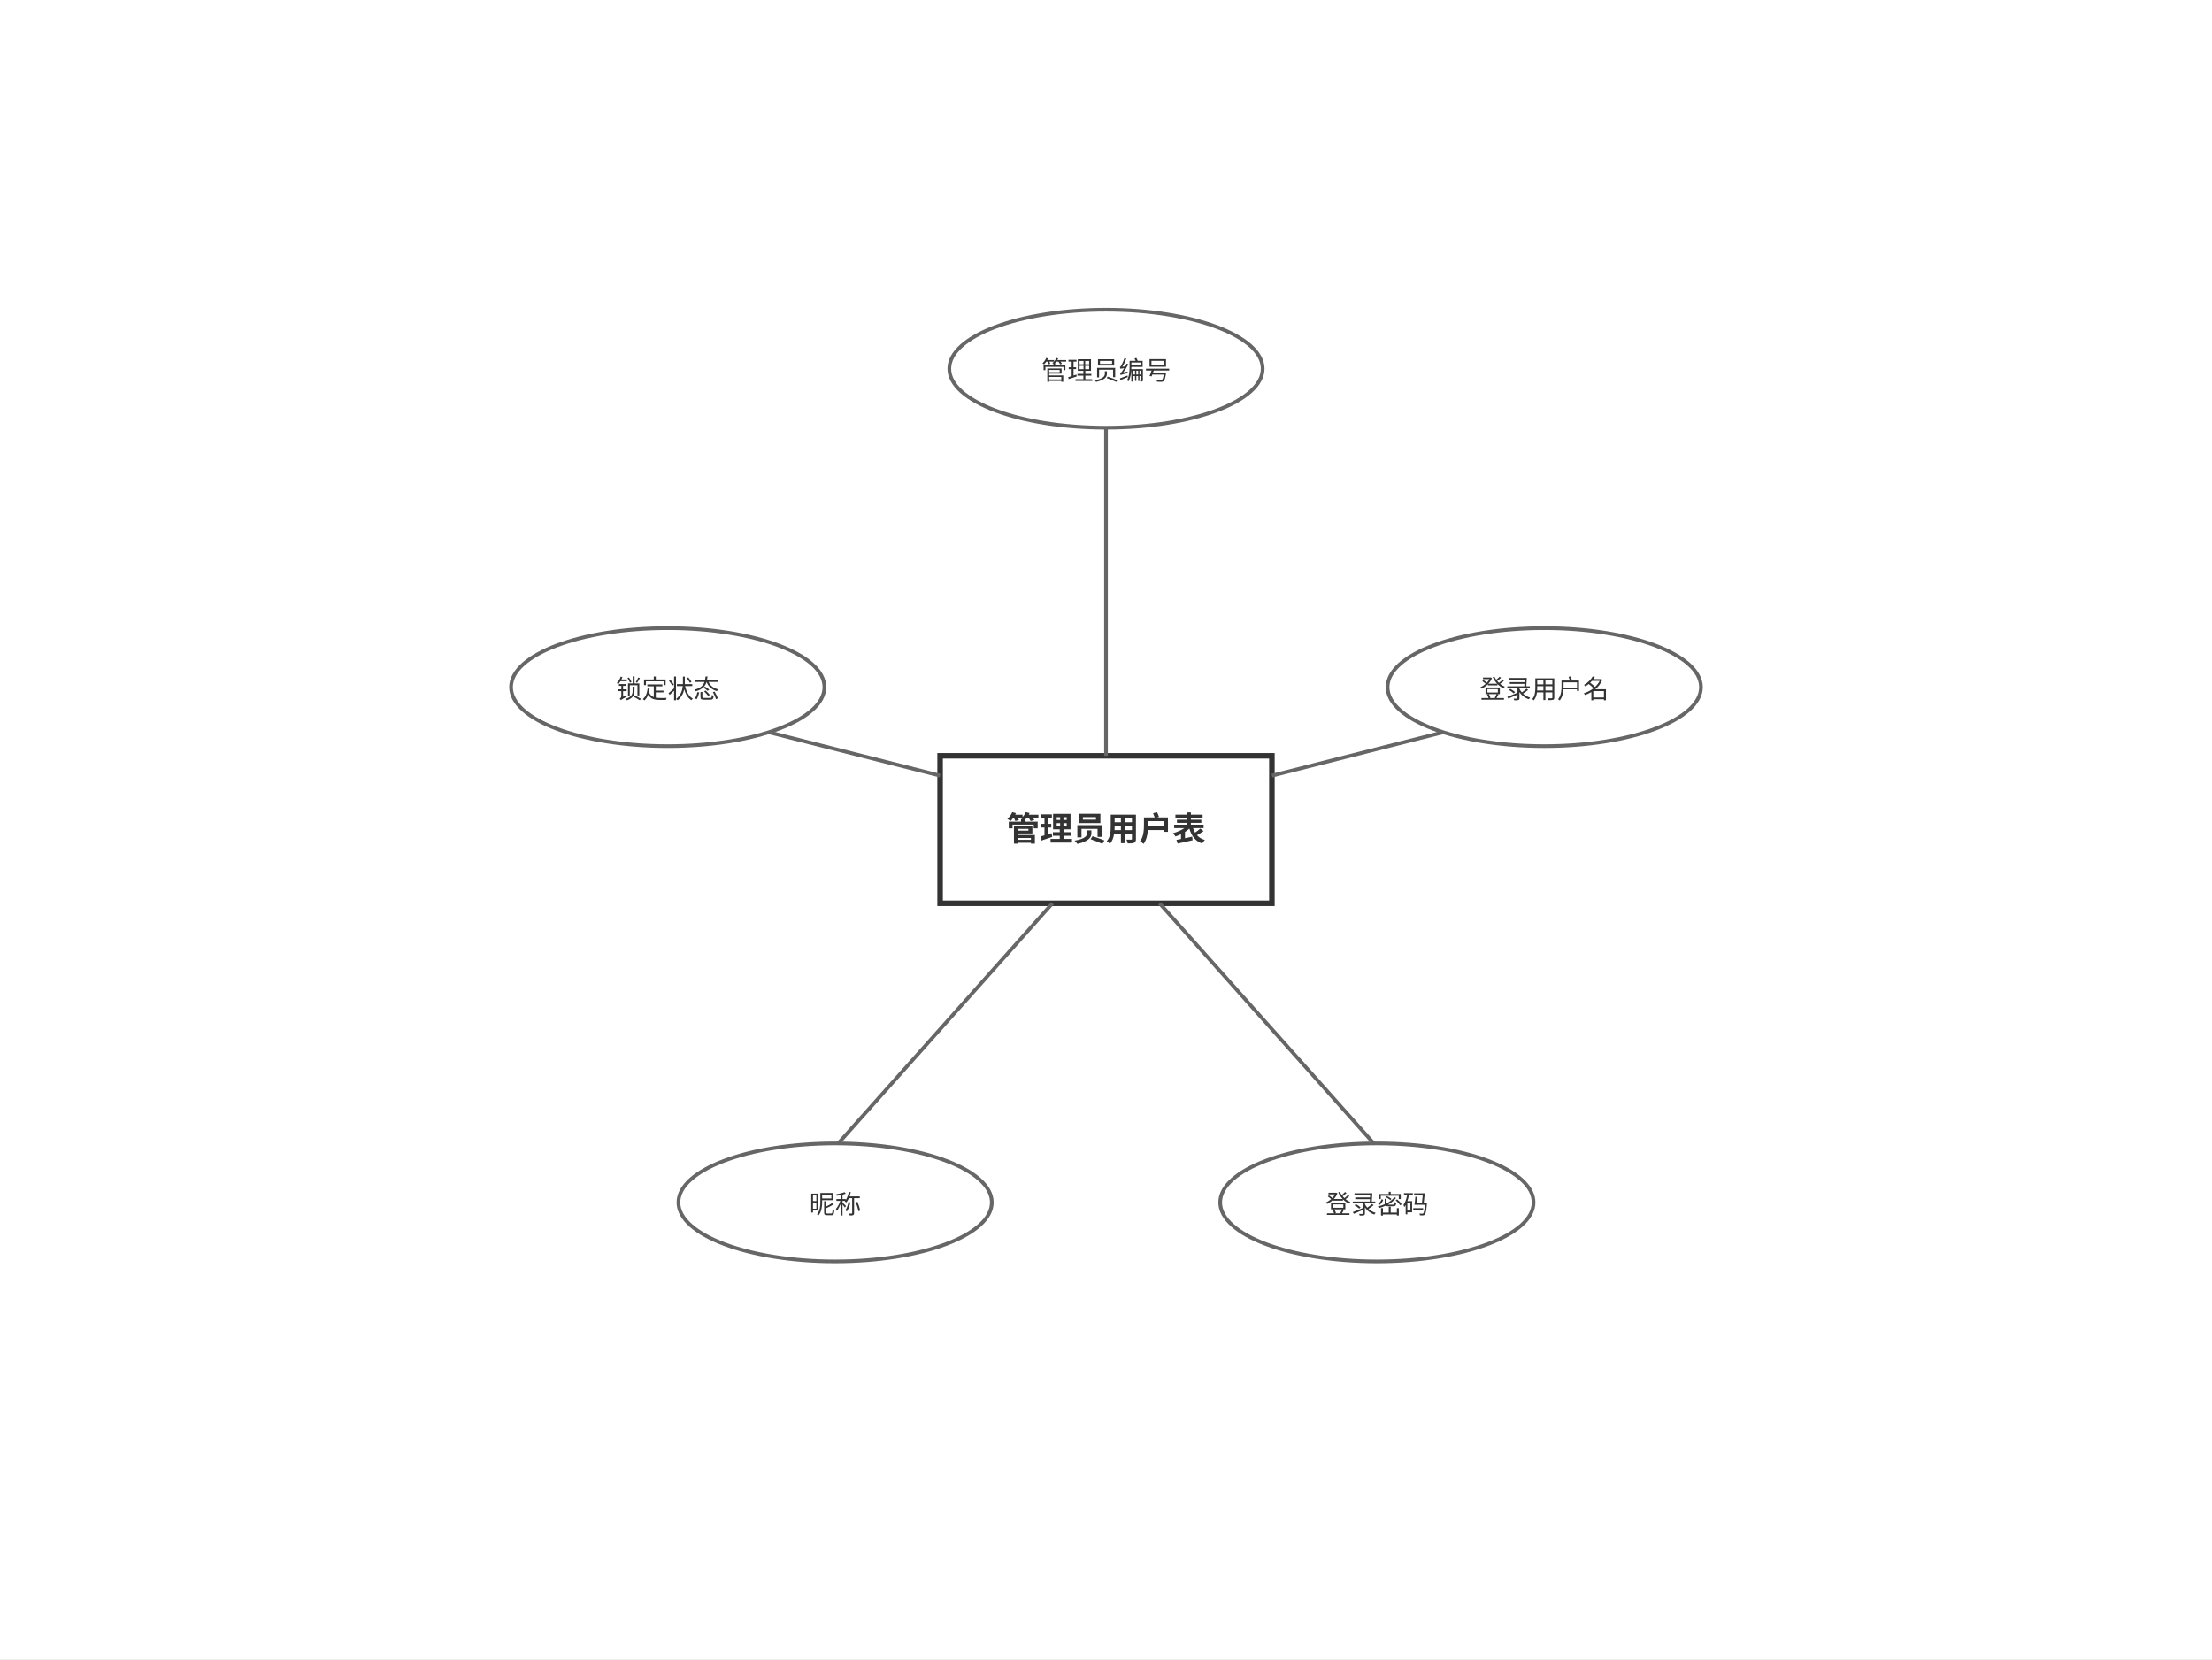
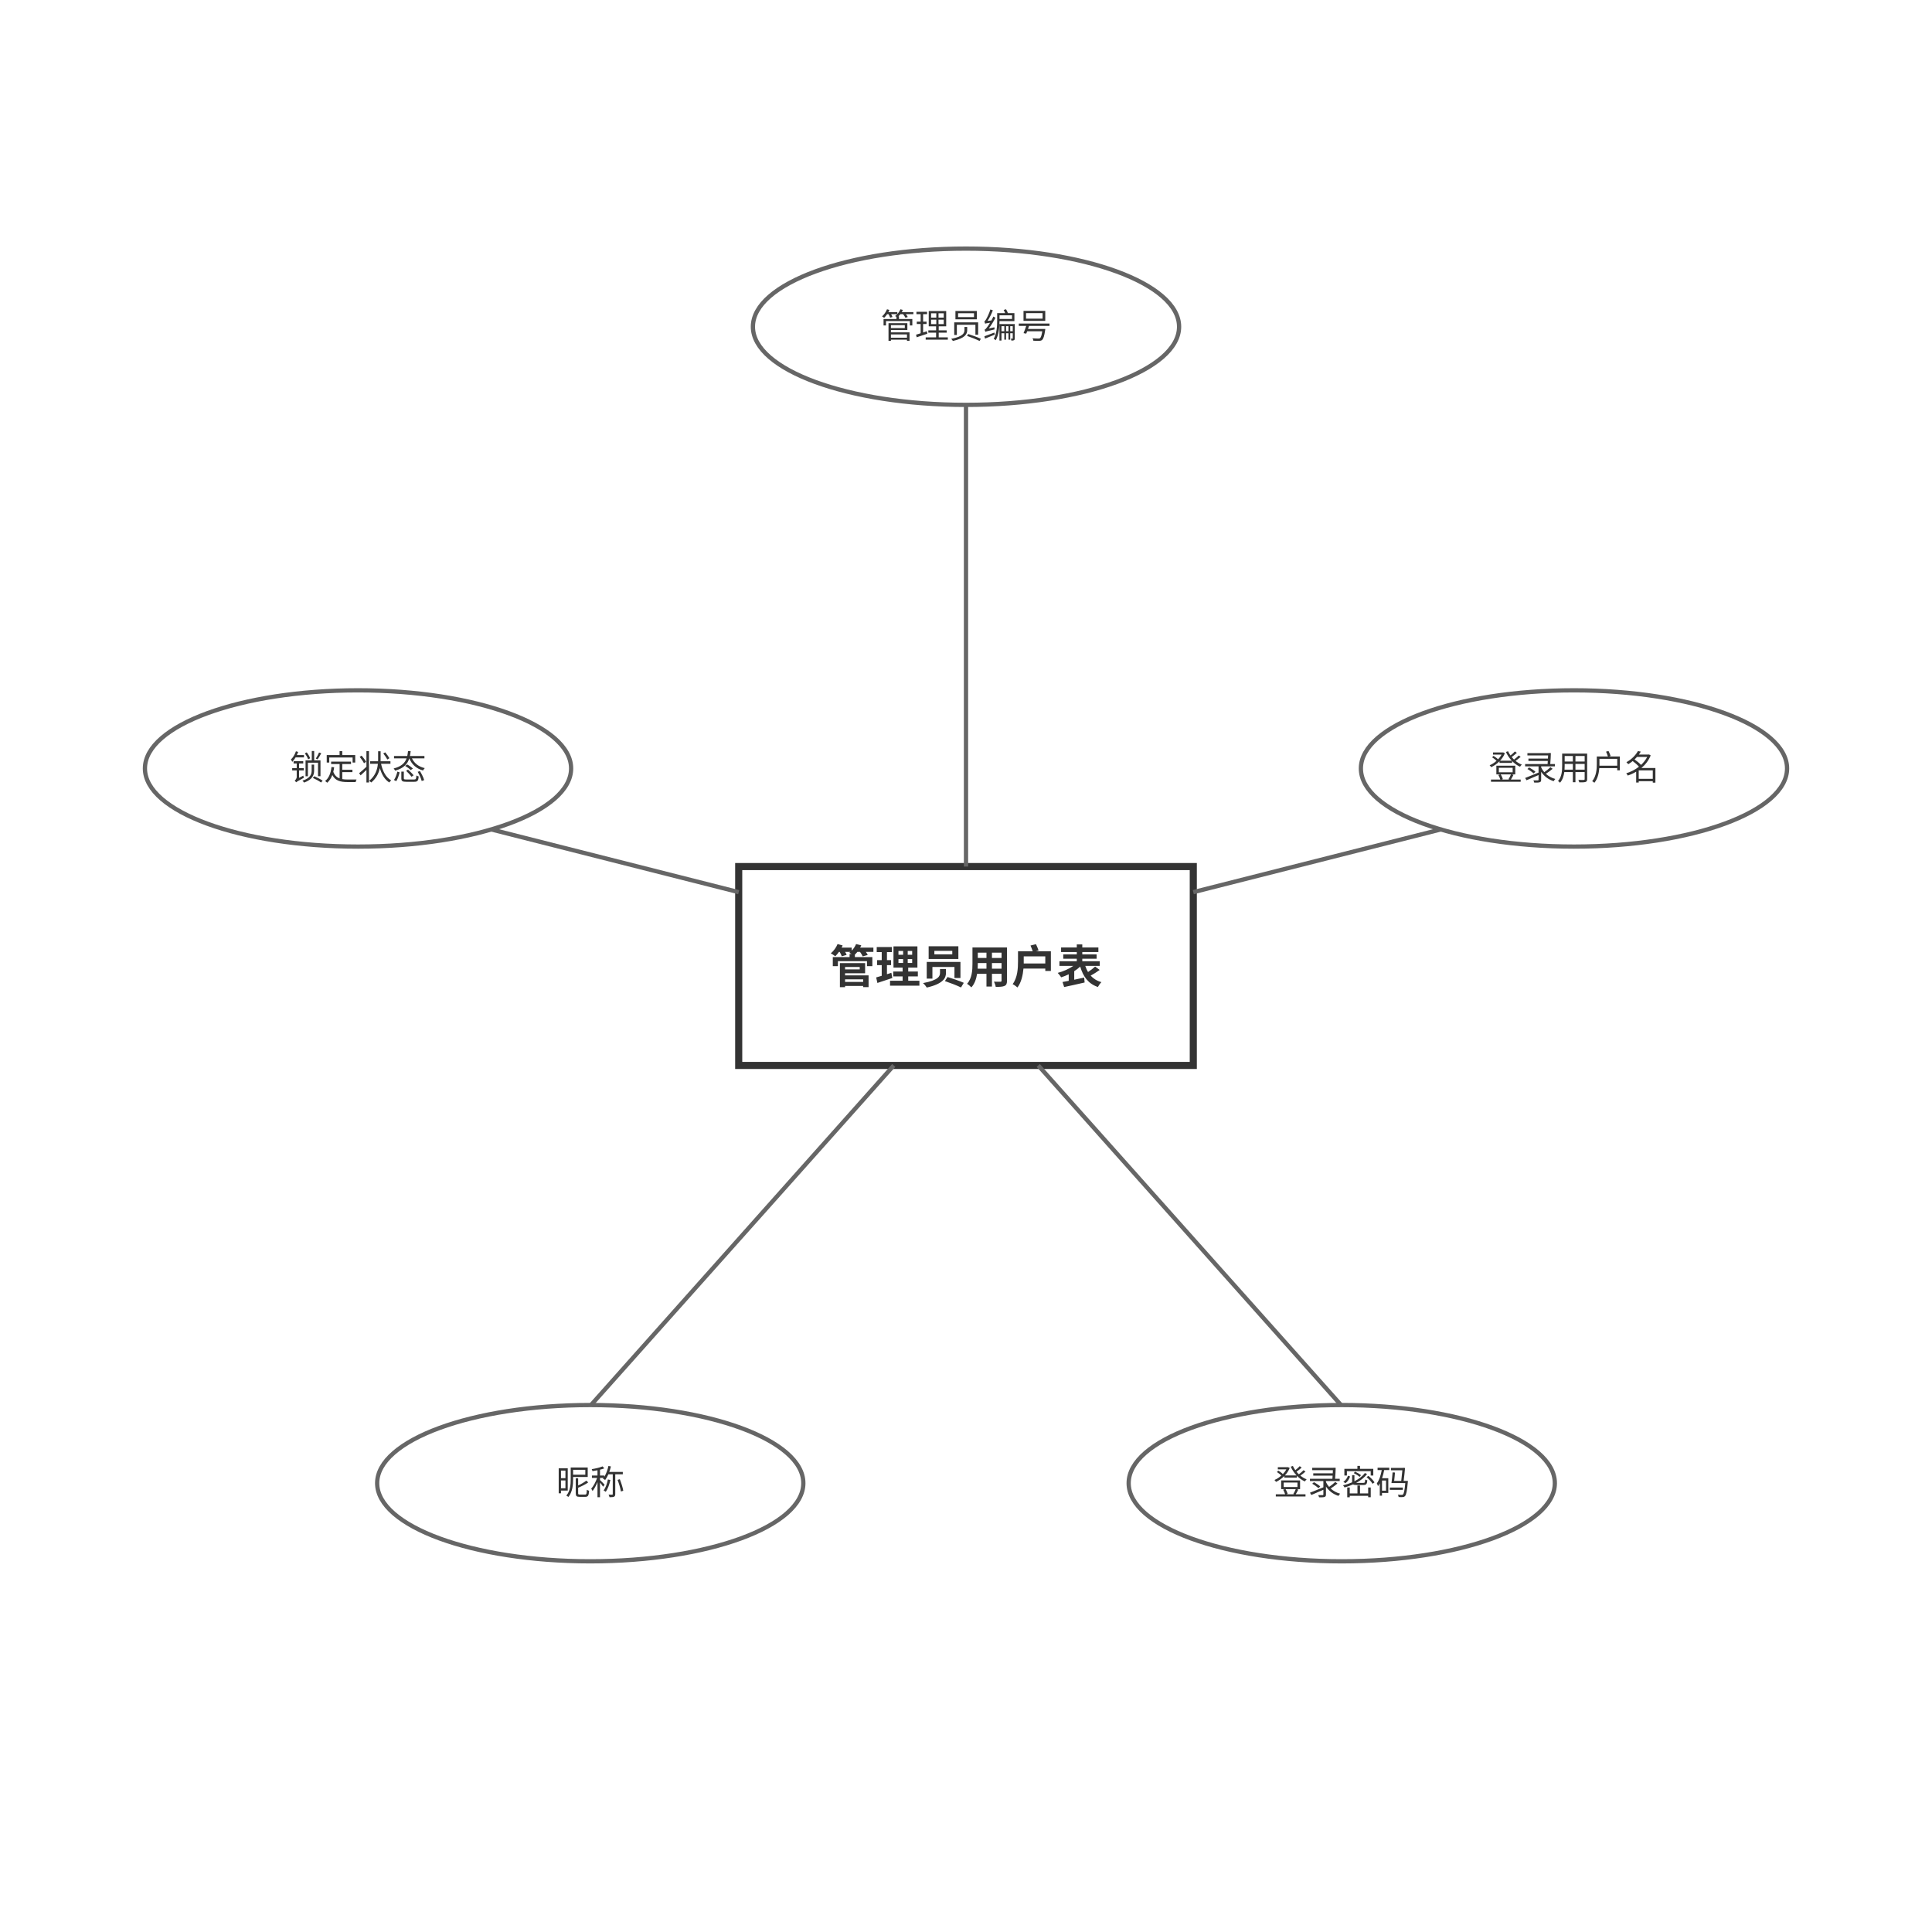
- <svg xmlns="http://www.w3.org/2000/svg" width="1200" height="900" viewBox="0 0 1200 900">
-   <rect width="1200" height="900" fill="#ffffff" />
-   <rect x="510.0" y="410.0" width="180" height="80" fill="#fff" stroke="#333" stroke-width="3" />
-   <text x="600.0" y="456.0" text-anchor="middle" font-family="Microsoft YaHei, SimHei, Arial" font-size="18" font-weight="bold" fill="#333">管理员用户表</text>
-   <line x1="600.0" y1="410.0" x2="600.0" y2="168.0" stroke="#666" stroke-width="2" />
-   <ellipse cx="600.0" cy="200.0" rx="85" ry="32" fill="#fff" stroke="#666" stroke-width="2" />
-   <text x="600.0" y="206.0" text-anchor="middle" font-family="Microsoft YaHei, SimHei, Arial" font-size="14" fill="#333">管理员编号</text>
-   <line x1="690.0" y1="420.757" x2="918.604" y2="362.857" stroke="#666" stroke-width="2" />
-   <ellipse cx="837.764" cy="372.746" rx="85" ry="32" fill="#fff" stroke="#666" stroke-width="2" />
-   <text x="837.764" y="378.746" text-anchor="middle" font-family="Microsoft YaHei, SimHei, Arial" font-size="14" fill="#333">登录用户名</text>
-   <line x1="629.062" y1="490.0" x2="796.908" y2="678.143" stroke="#666" stroke-width="2" />
-   <ellipse cx="746.946" cy="652.254" rx="85" ry="32" fill="#fff" stroke="#666" stroke-width="2" />
-   <text x="746.946" y="658.254" text-anchor="middle" font-family="Microsoft YaHei, SimHei, Arial" font-size="14" fill="#333">登录密码</text>
-   <line x1="570.938" y1="490.0" x2="403.092" y2="678.143" stroke="#666" stroke-width="2" />
-   <ellipse cx="453.054" cy="652.254" rx="85" ry="32" fill="#fff" stroke="#666" stroke-width="2" />
-   <text x="453.054" y="658.254" text-anchor="middle" font-family="Microsoft YaHei, SimHei, Arial" font-size="14" fill="#333">昵称</text>
-   <line x1="510.0" y1="420.757" x2="281.396" y2="362.857" stroke="#666" stroke-width="2" />
-   <ellipse cx="362.236" cy="372.746" rx="85" ry="32" fill="#fff" stroke="#666" stroke-width="2" />
-   <text x="362.236" y="378.746" text-anchor="middle" font-family="Microsoft YaHei, SimHei, Arial" font-size="14" fill="#333">锁定状态</text>
+ <svg xmlns="http://www.w3.org/2000/svg" width="1360" height="1360" viewBox="0 0 1360 1360">
+   <rect width="1360" height="1360" fill="#ffffff" />
+   <rect x="520.0" y="610.0" width="320" height="140" fill="#fff" stroke="#333" stroke-width="5" />
+   <text x="680.0" y="692.0" text-anchor="middle" font-family="Microsoft YaHei, SimHei, Arial" font-size="32" font-weight="bold" fill="#333">管理员用户表</text>
+   <line x1="680.0" y1="610.0" x2="680.0" y2="175.0" stroke="#666" stroke-width="3" />
+   <ellipse cx="680.0" cy="230.0" rx="150" ry="55" fill="#fff" stroke="#666" stroke-width="3" />
+   <text x="680.0" y="238.0" text-anchor="middle" font-family="Microsoft YaHei, SimHei, Arial" font-size="24" fill="#333">管理员编号</text>
+   <line x1="840.0" y1="628.013" x2="1250.634" y2="523.946" stroke="#666" stroke-width="3" />
+   <ellipse cx="1107.975" cy="540.942" rx="150" ry="55" fill="#fff" stroke="#666" stroke-width="3" />
+   <text x="1107.975" y="548.942" text-anchor="middle" font-family="Microsoft YaHei, SimHei, Arial" font-size="24" fill="#333">登录用户名</text>
+   <line x1="730.858" y1="750.0" x2="1032.671" y2="1088.554" stroke="#666" stroke-width="3" />
+   <ellipse cx="944.503" cy="1044.058" rx="150" ry="55" fill="#fff" stroke="#666" stroke-width="3" />
+   <text x="944.503" y="1052.058" text-anchor="middle" font-family="Microsoft YaHei, SimHei, Arial" font-size="24" fill="#333">登录密码</text>
+   <line x1="629.142" y1="750.0" x2="327.329" y2="1088.554" stroke="#666" stroke-width="3" />
+   <ellipse cx="415.497" cy="1044.058" rx="150" ry="55" fill="#fff" stroke="#666" stroke-width="3" />
+   <text x="415.497" y="1052.058" text-anchor="middle" font-family="Microsoft YaHei, SimHei, Arial" font-size="24" fill="#333">昵称</text>
+   <line x1="520.0" y1="628.013" x2="109.366" y2="523.946" stroke="#666" stroke-width="3" />
+   <ellipse cx="252.025" cy="540.942" rx="150" ry="55" fill="#fff" stroke="#666" stroke-width="3" />
+   <text x="252.025" y="548.942" text-anchor="middle" font-family="Microsoft YaHei, SimHei, Arial" font-size="24" fill="#333">锁定状态</text>
</svg>
